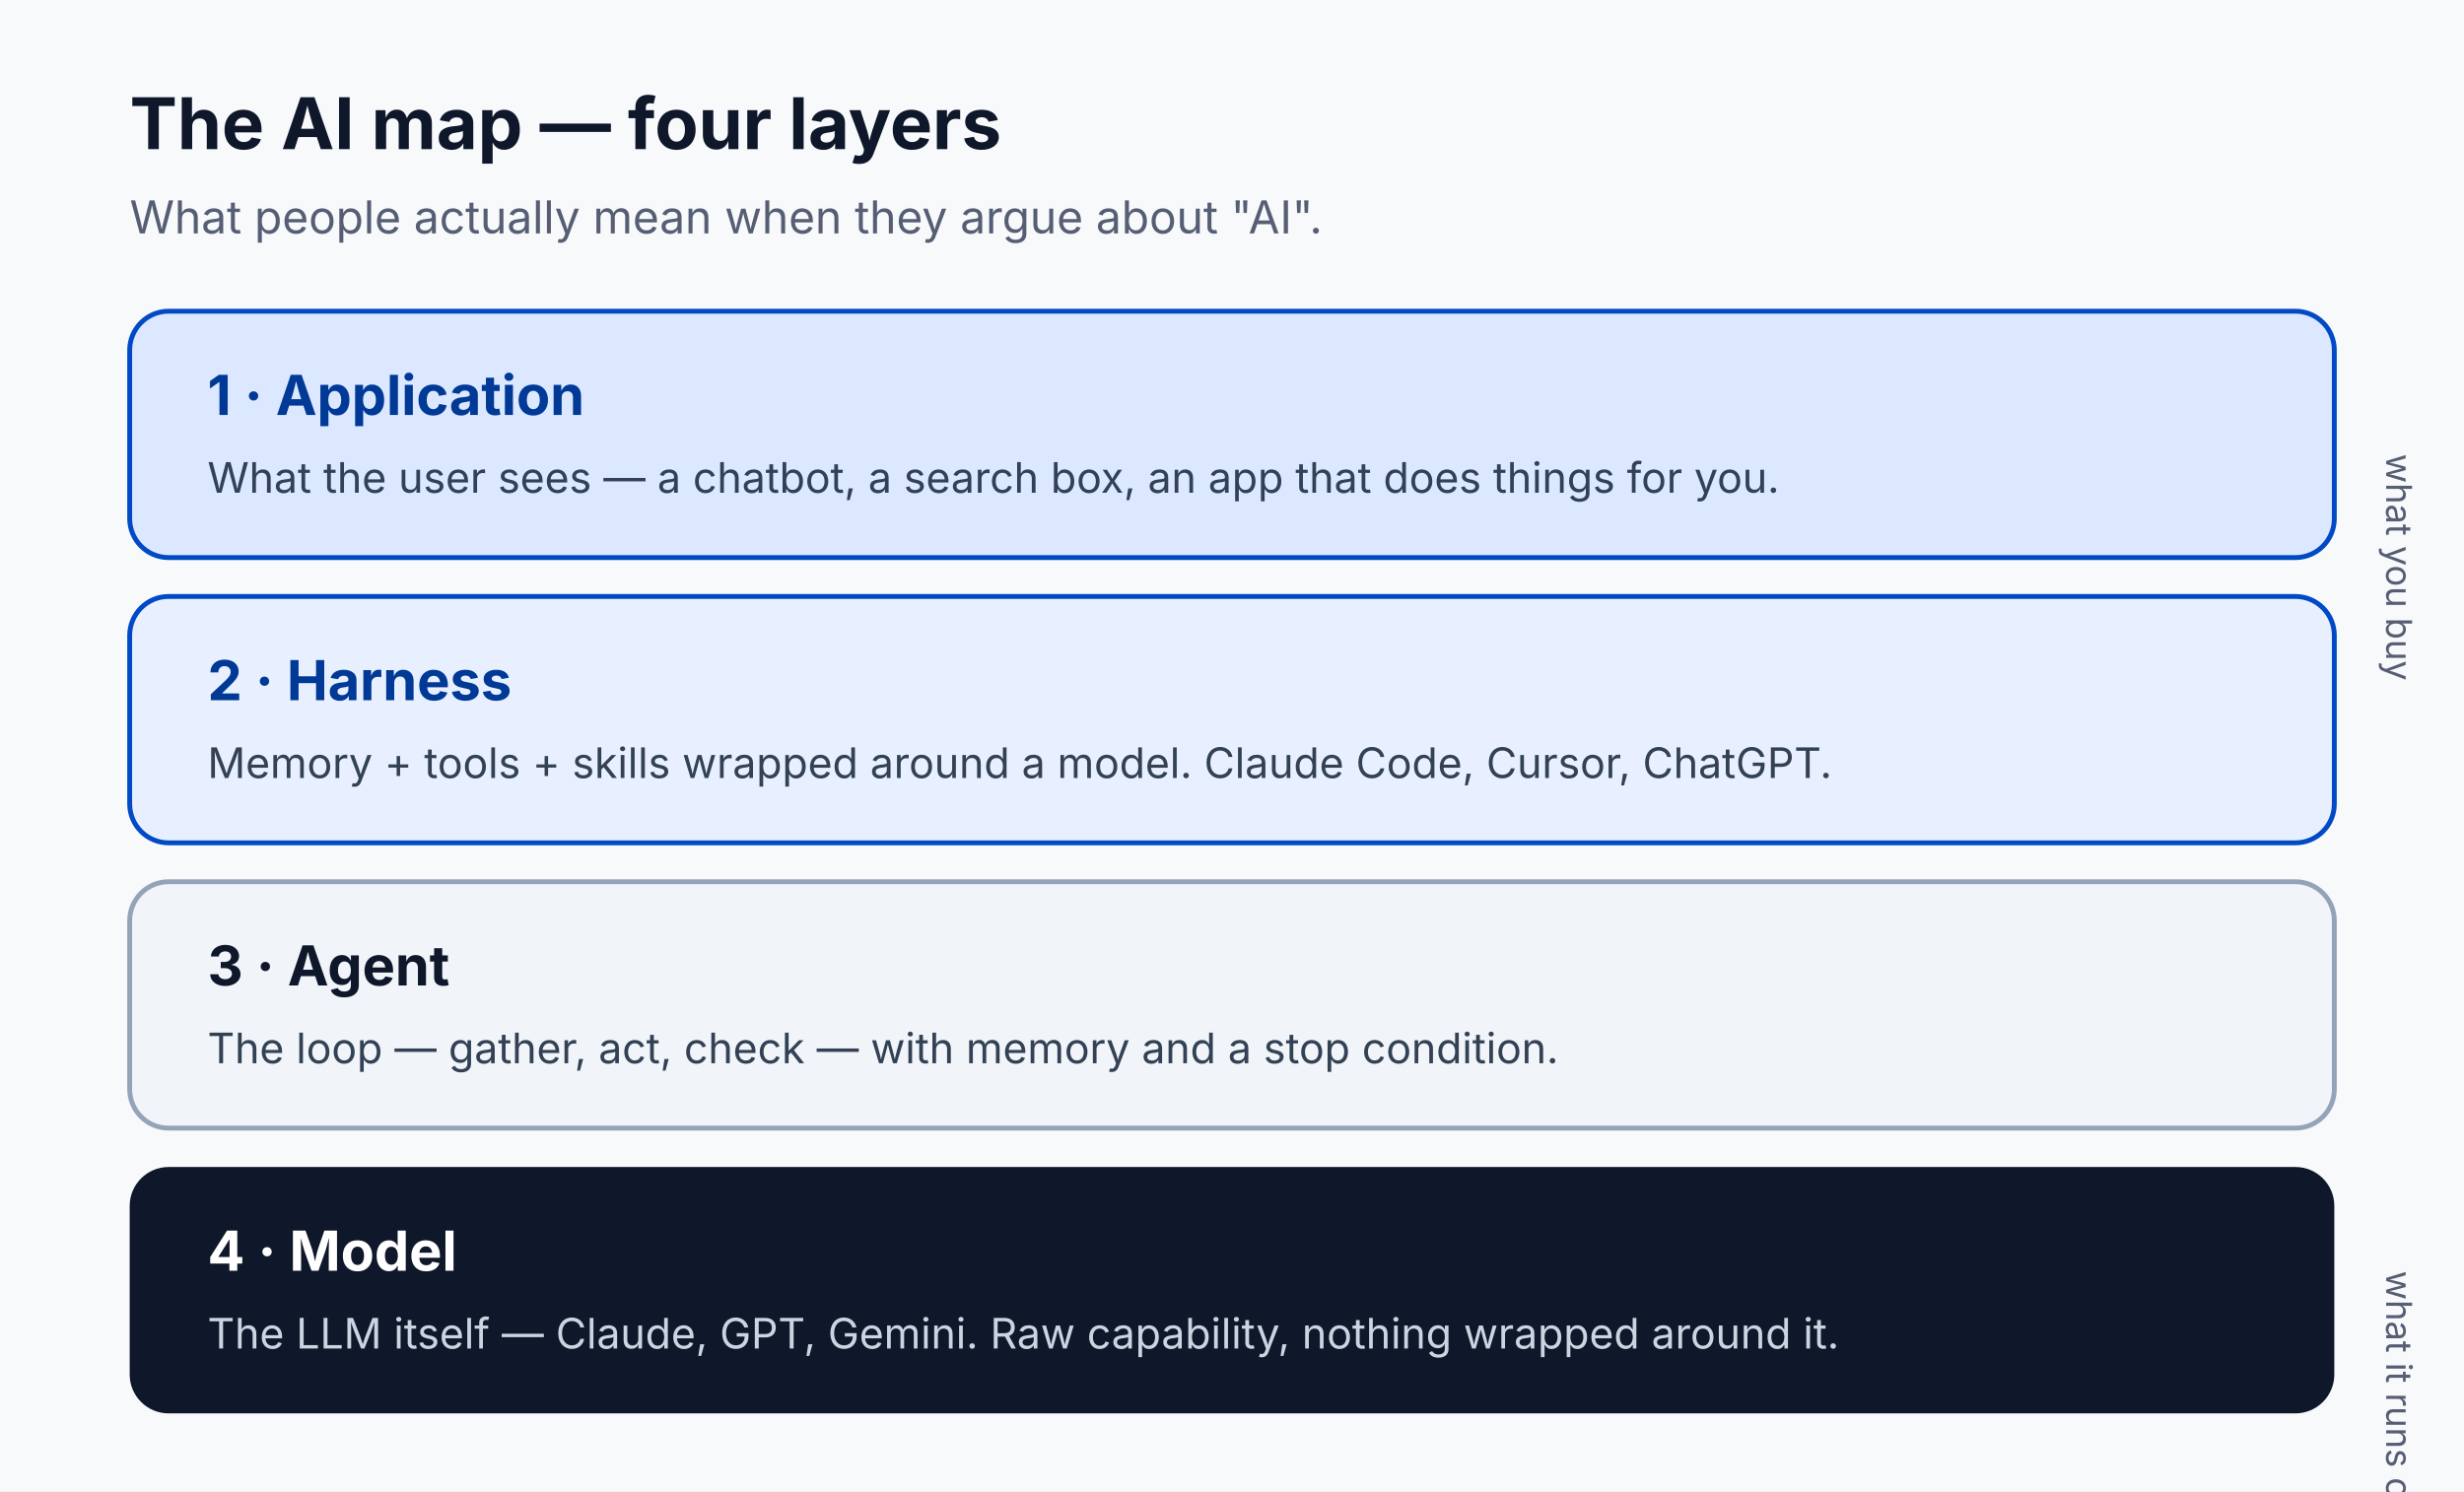
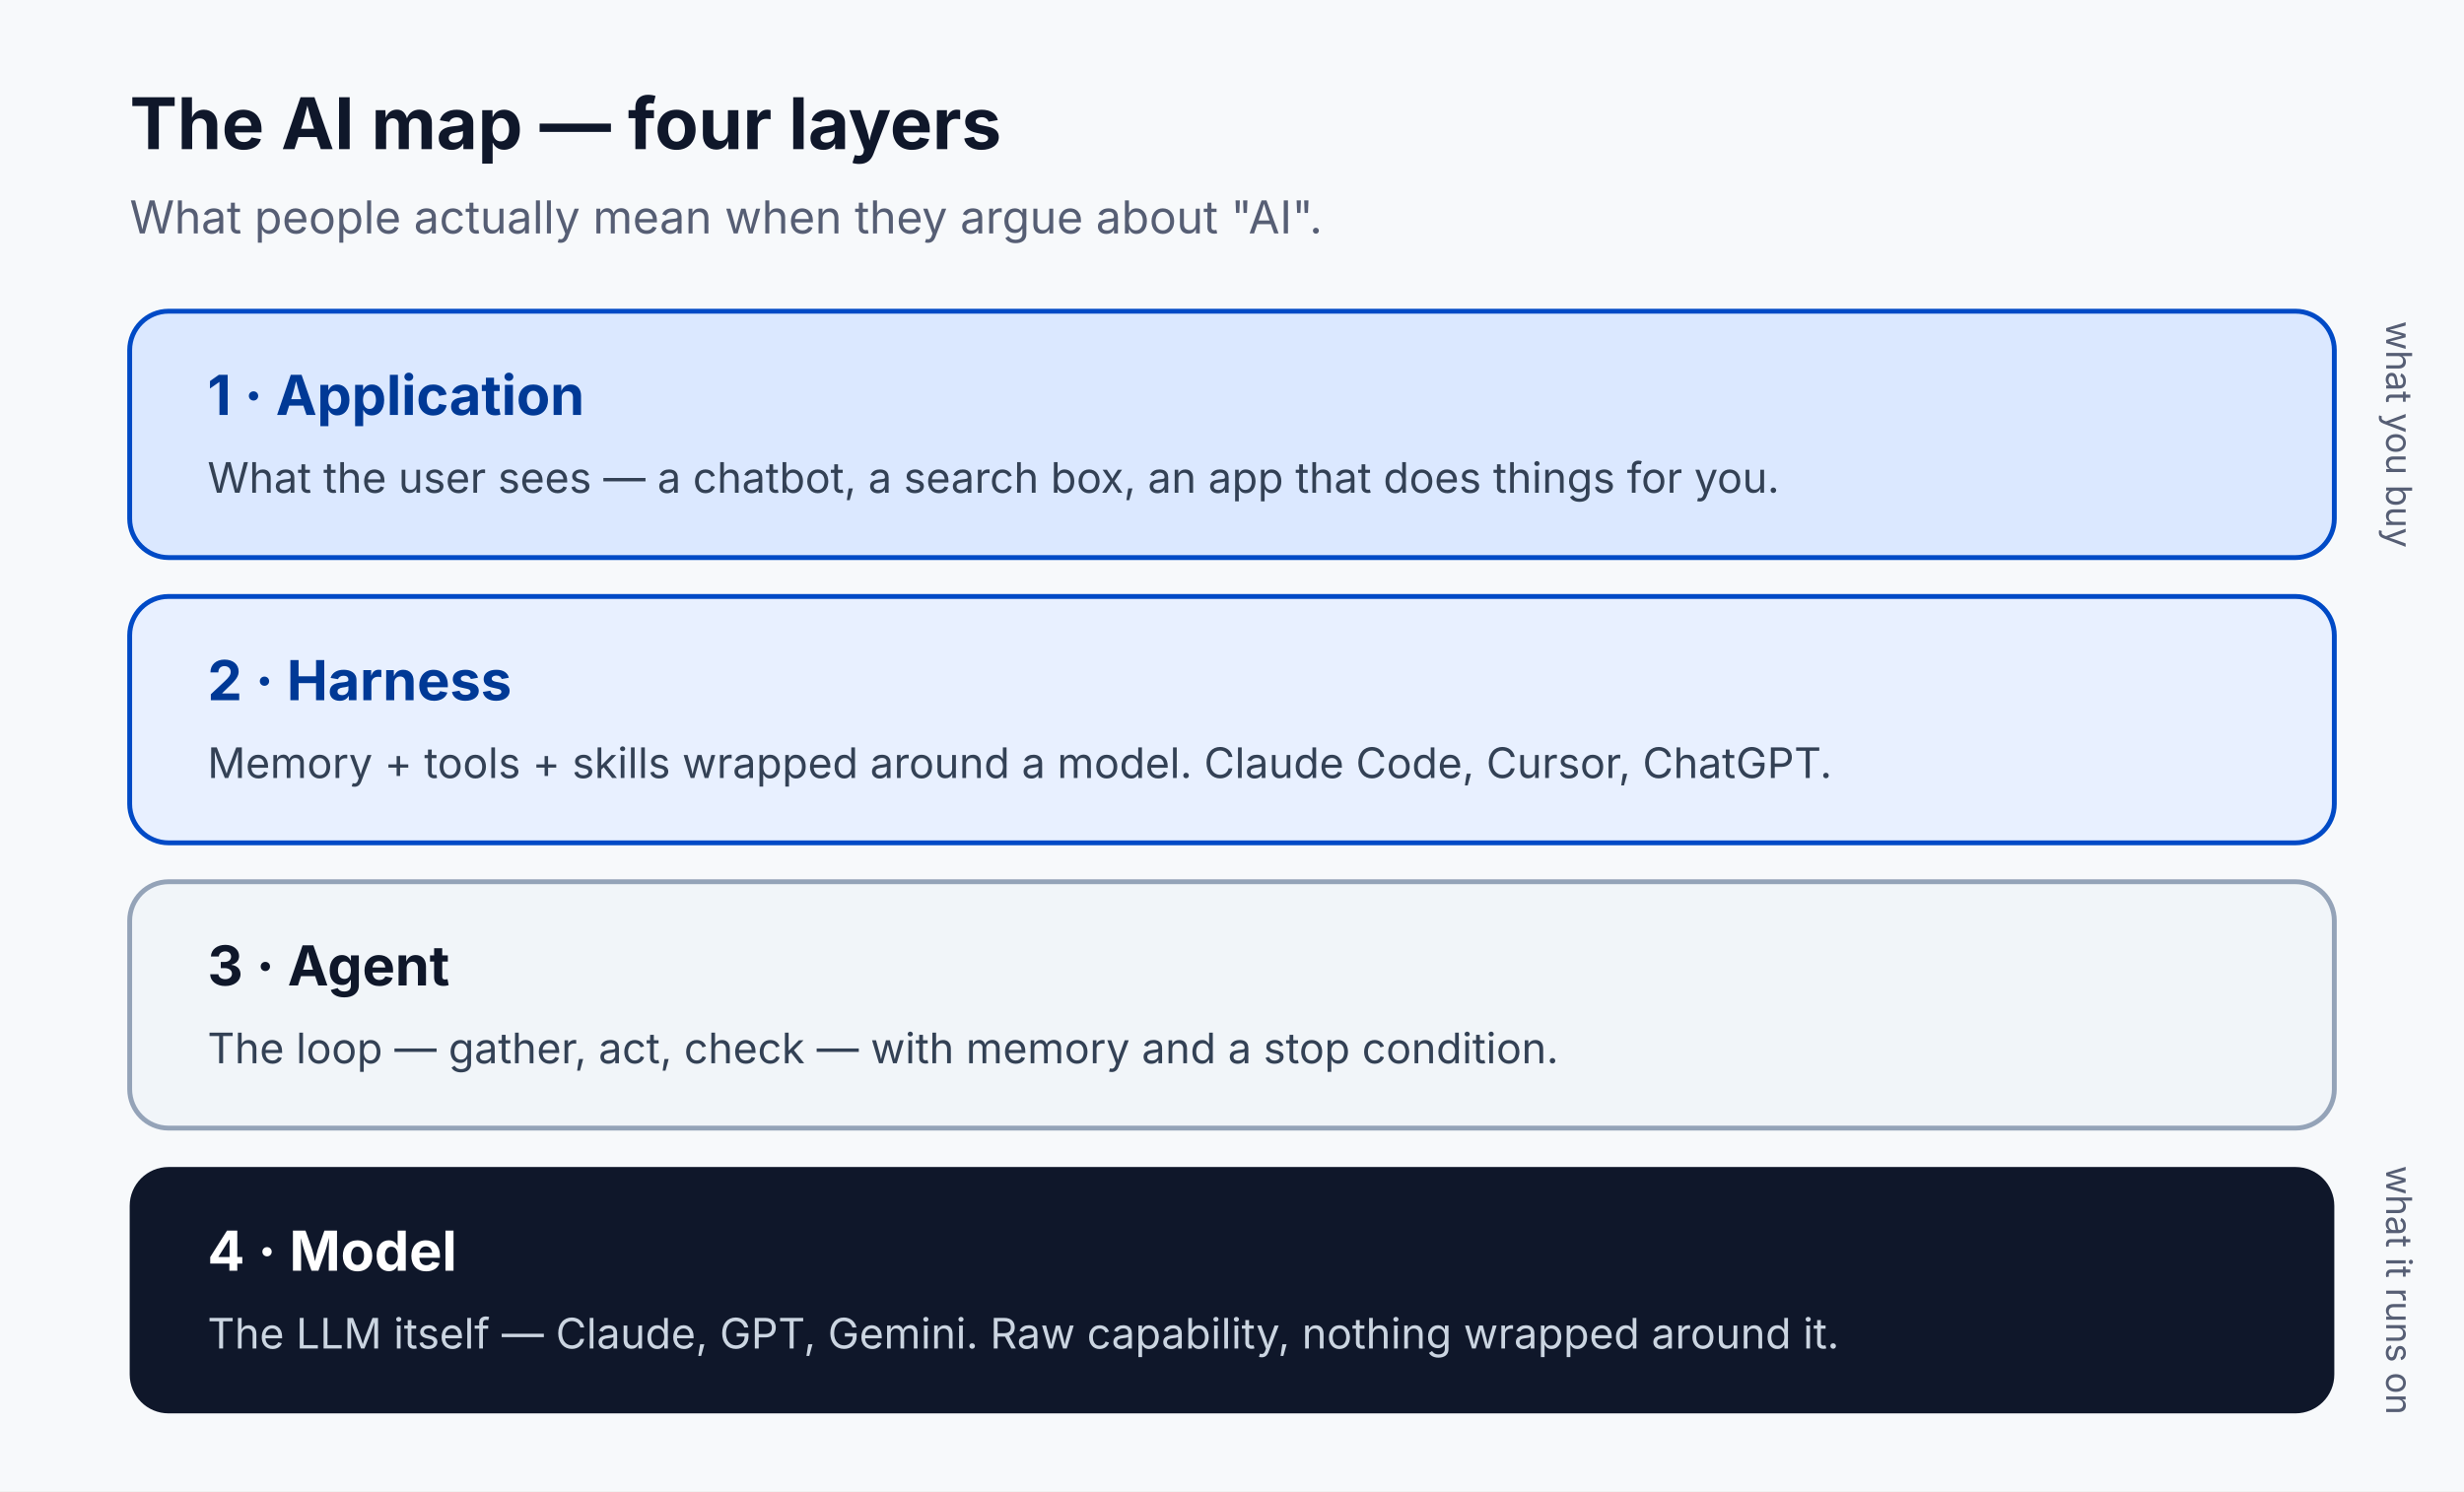
<svg xmlns="http://www.w3.org/2000/svg" viewBox="0 0 760 460" font-family="Inter, system-ui, sans-serif" role="img" aria-label="The four layers of AI: Application, Harness, Agent, Model, stacked top to bottom.">
  <rect width="760" height="460" fill="#f7f9fb" />
  <text x="40" y="46" font-size="22" font-weight="700" fill="#0f172a">The AI map — four layers</text>
  <text x="40" y="72" font-size="14" fill="#565e74">What people actually mean when they argue about "AI".</text>
  <rect x="40" y="96" width="680" height="76" rx="12" fill="#dbe8ff" stroke="#004ac6" stroke-width="1.5" />
  <text x="64" y="128" font-size="17" font-weight="700" fill="#003996">1 · Application</text>
  <text x="64" y="152" font-size="13" fill="#334155">What the user sees — a chatbot, a search box, an app that does things for you.</text>
  <rect x="40" y="184" width="680" height="76" rx="12" fill="#e8f0ff" stroke="#004ac6" stroke-width="1.5" />
  <text x="64" y="216" font-size="17" font-weight="700" fill="#003996">2 · Harness</text>
  <text x="64" y="240" font-size="13" fill="#334155">Memory + tools + skills wrapped around a model. Claude Code, Cursor, ChatGPT.</text>
  <rect x="40" y="272" width="680" height="76" rx="12" fill="#f1f5f9" stroke="#94a3b8" stroke-width="1.5" />
  <text x="64" y="304" font-size="17" font-weight="700" fill="#0f172a">3 · Agent</text>
  <text x="64" y="328" font-size="13" fill="#334155">The loop — gather, act, check — with memory and a stop condition.</text>
  <rect x="40" y="360" width="680" height="76" rx="12" fill="#0f172a" />
  <text x="64" y="392" font-size="17" font-weight="700" fill="#ffffff">4 · Model</text>
  <text x="64" y="416" font-size="13" fill="#cbd5e1">The LLM itself — Claude, GPT, Gemini. Raw capability, nothing wrapped around it.</text>
-   <text x="736" y="140" font-size="11" fill="#565e74" transform="rotate(90 736 140)">what you buy</text>
-   <text x="736" y="392" font-size="11" fill="#565e74" transform="rotate(90 736 392)">what it runs on</text>
+   <text x="736" y="134" font-size="11" fill="#565e74" text-anchor="middle" transform="rotate(90 736 134)">what you buy</text>
+   <text x="736" y="398" font-size="11" fill="#565e74" text-anchor="middle" transform="rotate(90 736 398)">what it runs on</text>
</svg>
